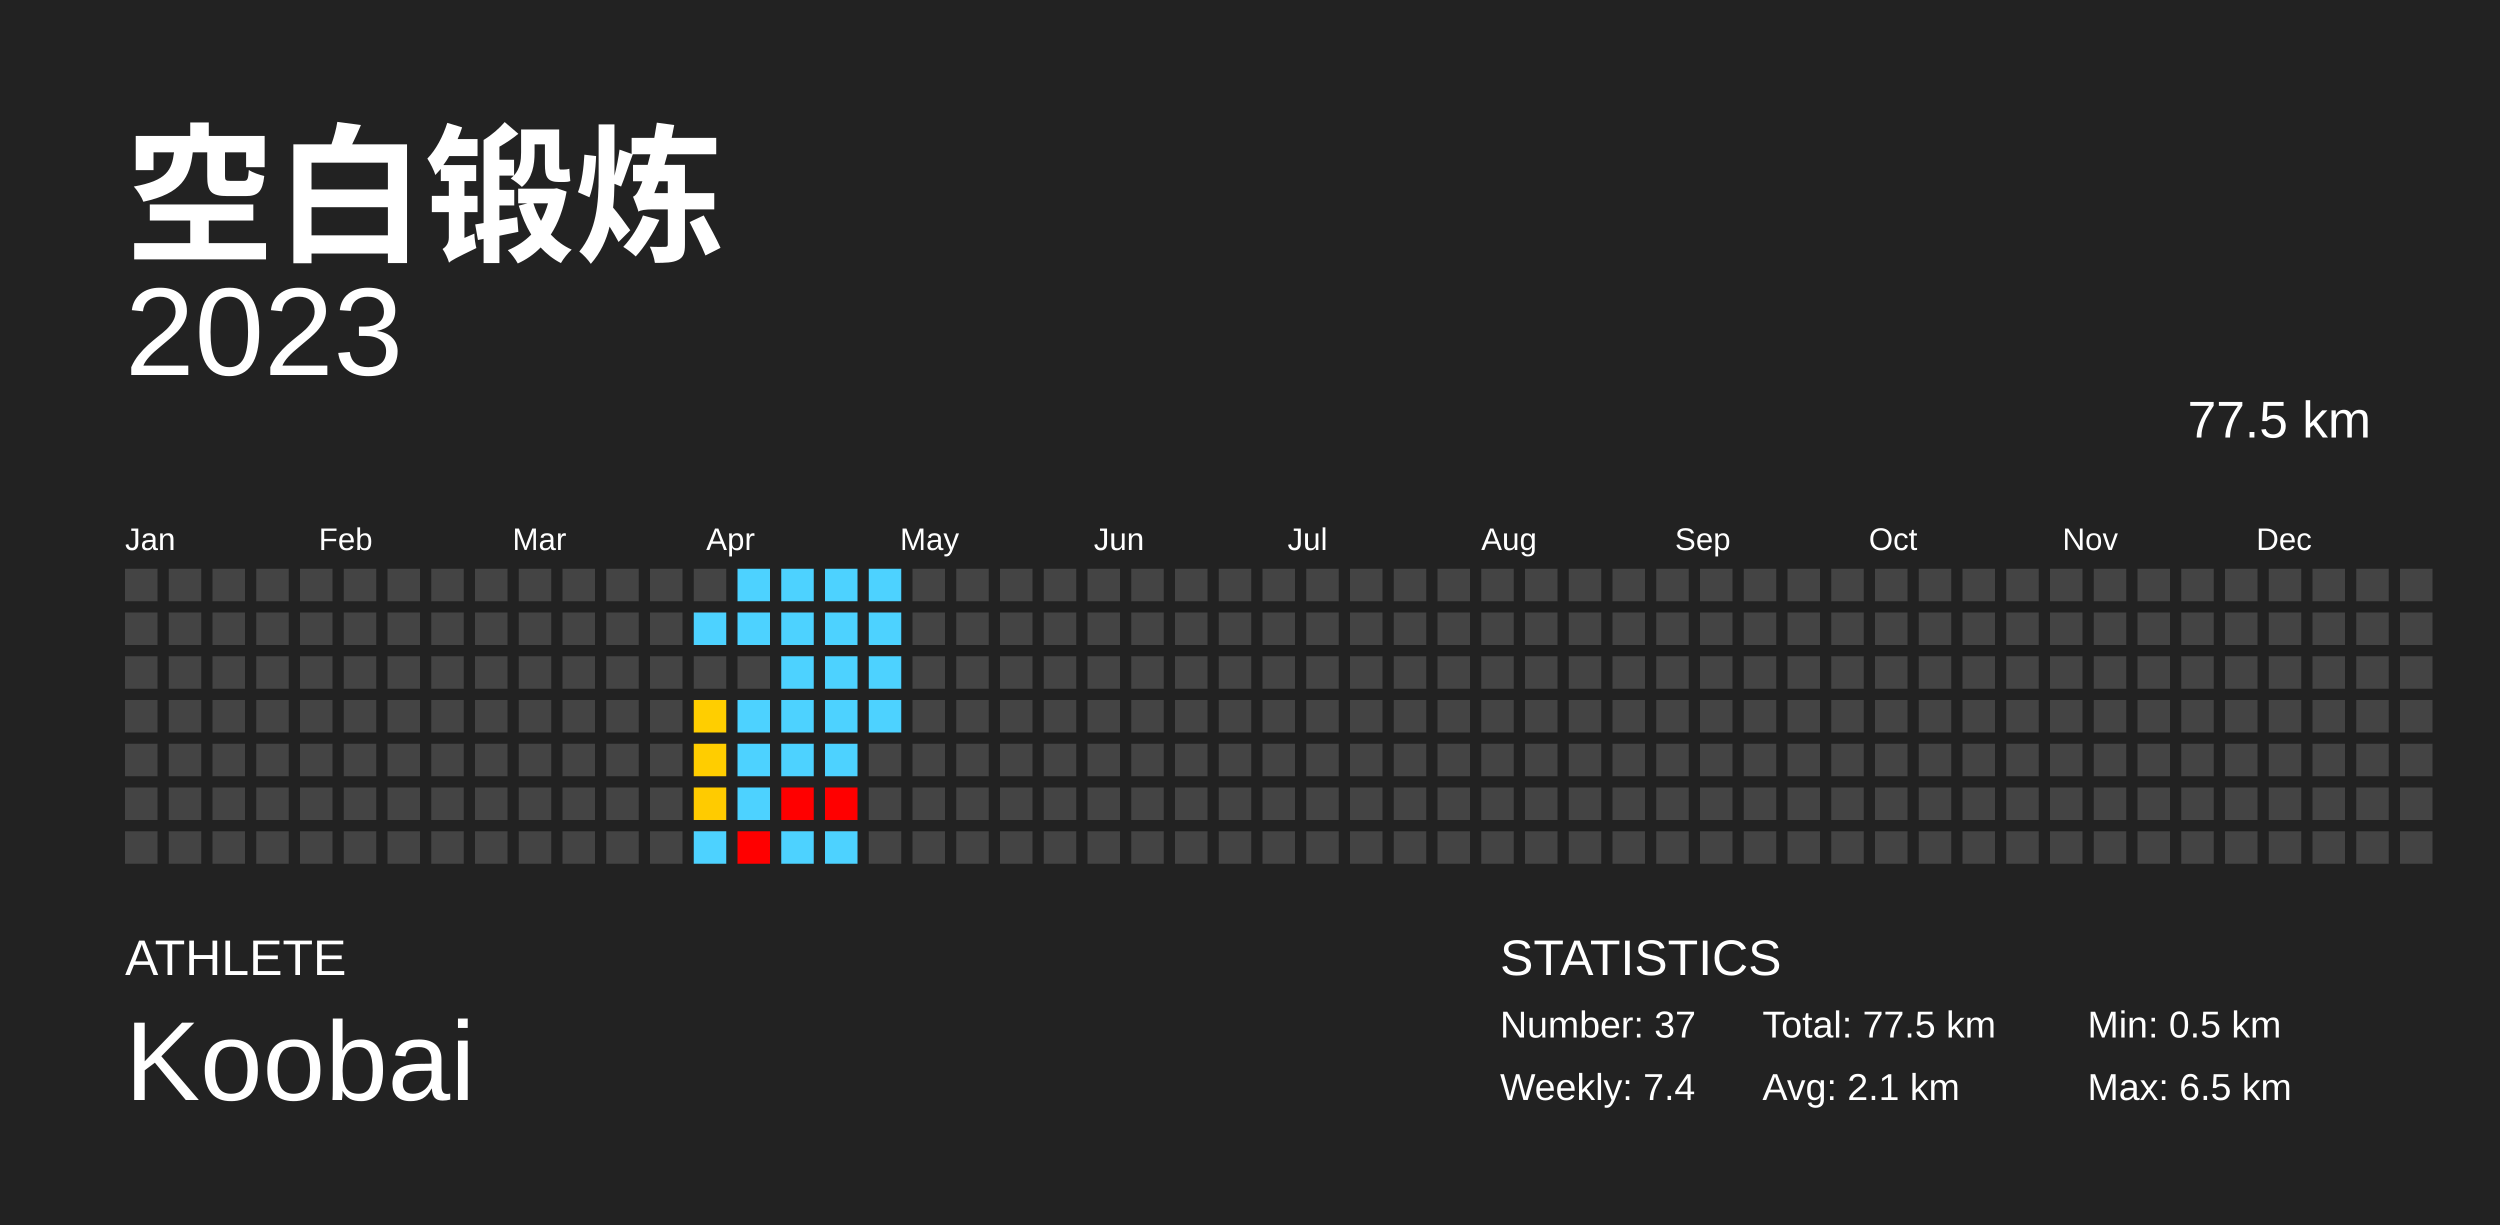
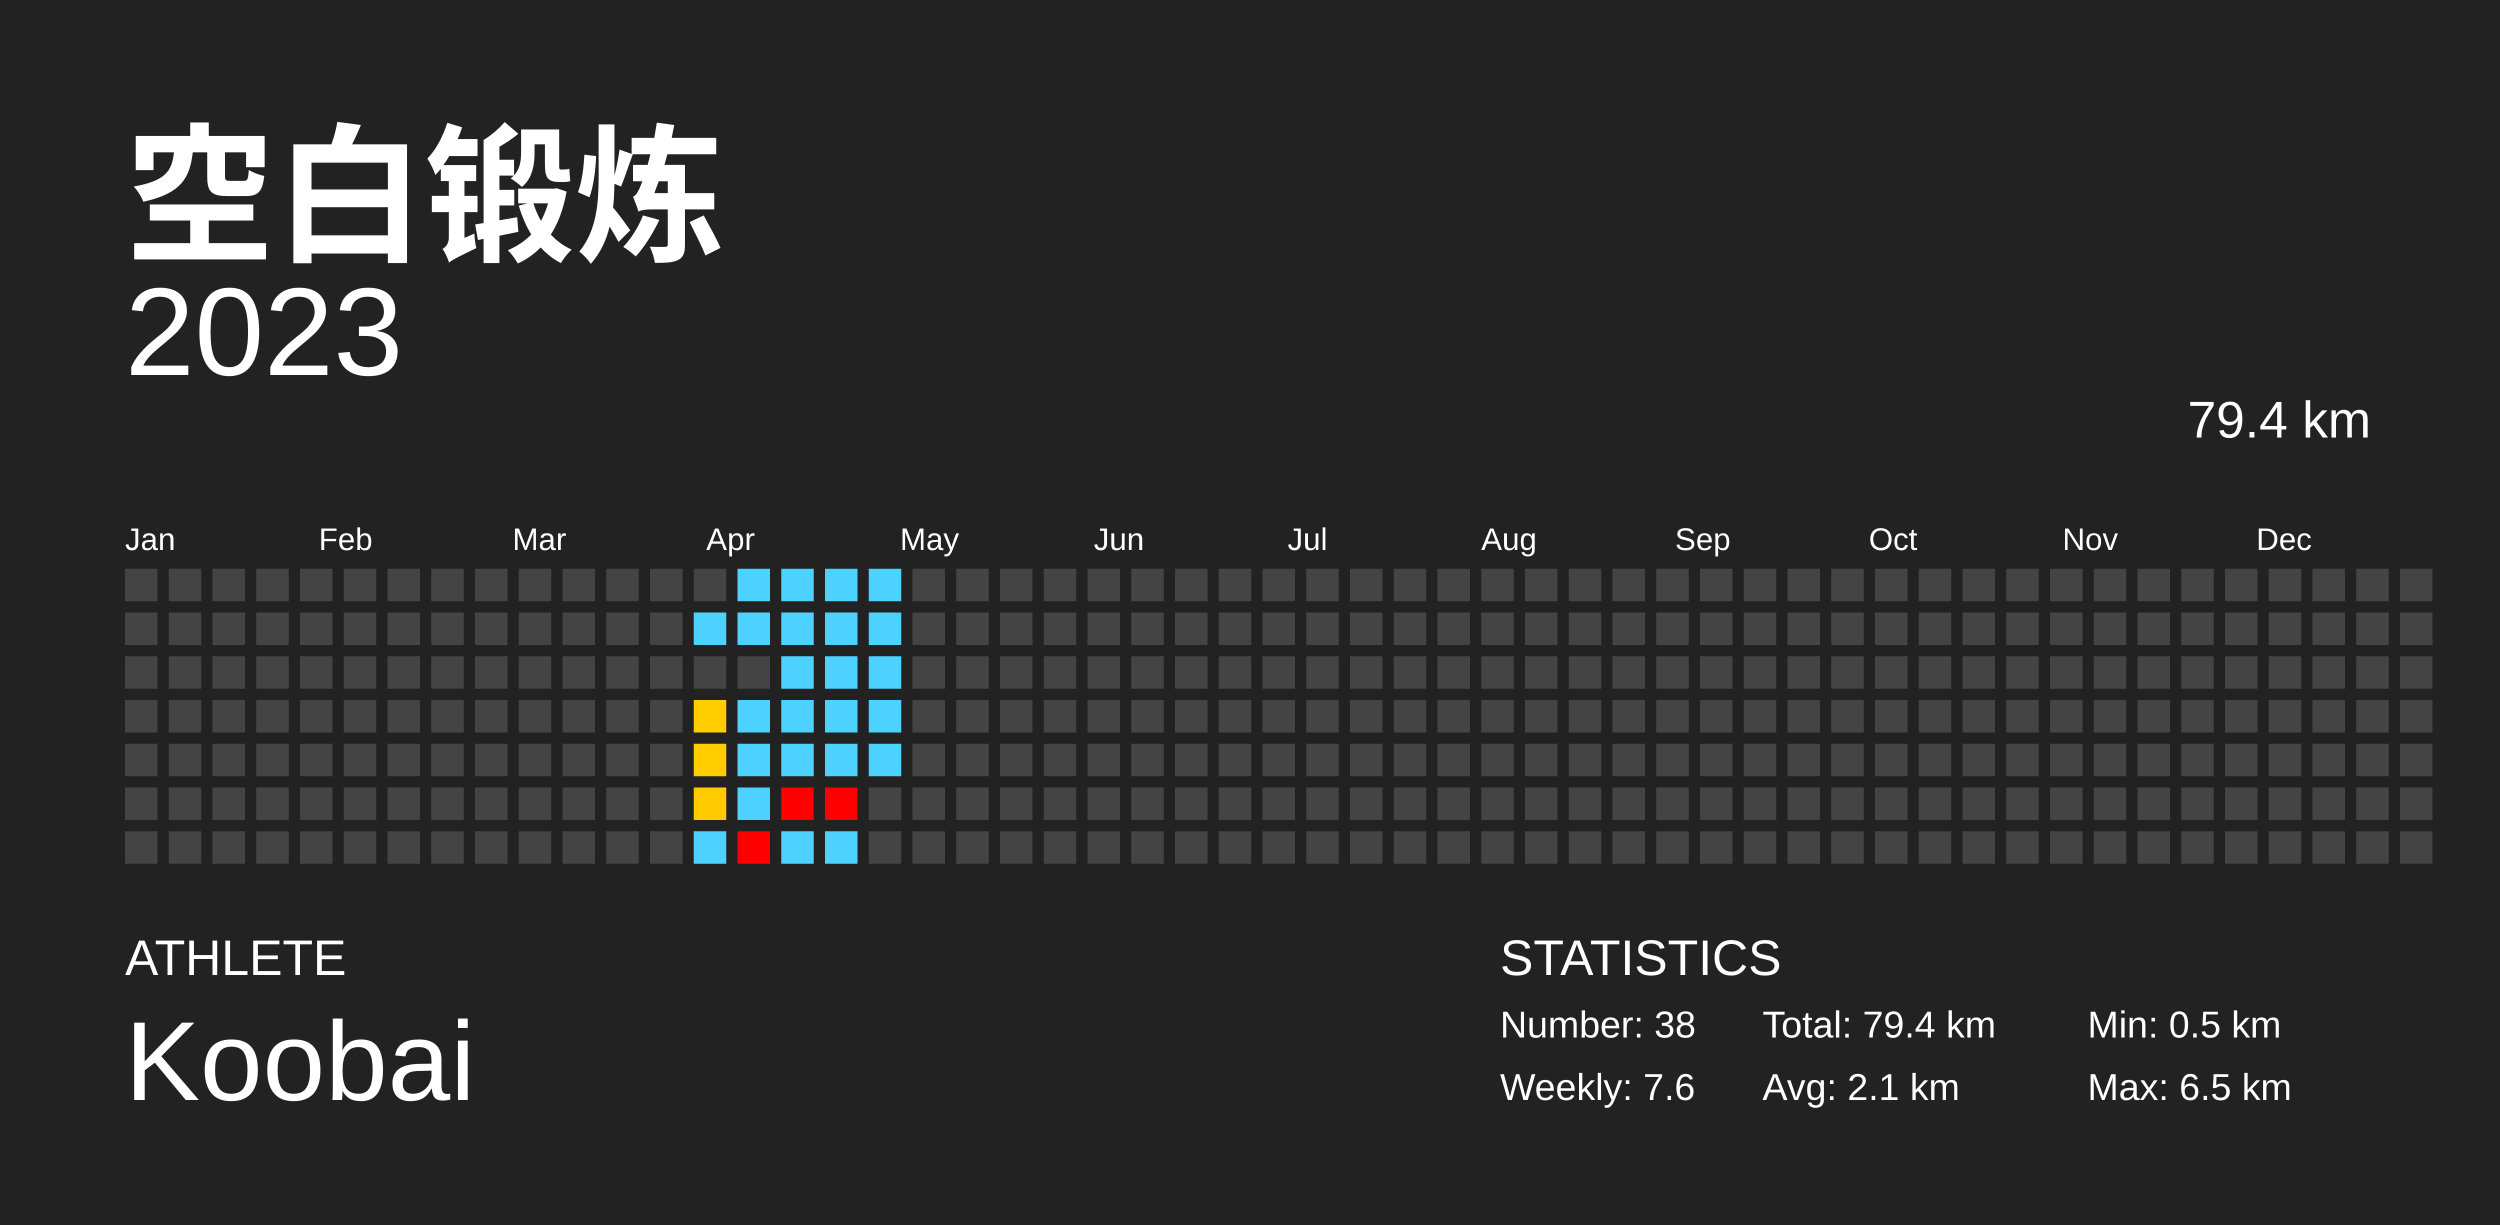
<svg xmlns="http://www.w3.org/2000/svg" baseProfile="full" height="98mm" version="1.1" viewBox="0,0,200,98" width="200mm">
  <defs />
  <rect fill="#222222" height="98" width="200" x="0" y="0" />
  <text fill="#FFFFFF" style="font-size:12px; font-family:Arial; font-weight:bold;" x="10" y="20">空白锻炼</text>
  <text fill="#FFFFFF" style="font-size:4px; font-family:Arial" x="10" y="78">ATHLETE</text>
  <text fill="#FFFFFF" style="font-size:9px; font-family:Arial" x="10" y="88">Koobai</text>
  <text fill="#FFFFFF" style="font-size:4px; font-family:Arial" x="120" y="78">STATISTICS</text>
-   <text fill="#FFFFFF" style="font-size:3px; font-family:Arial" x="120" y="83">Number: 37</text>
-   <text fill="#FFFFFF" style="font-size:3px; font-family:Arial" x="120" y="88">Weekly: 7.4</text>
-   <text fill="#FFFFFF" style="font-size:3px; font-family:Arial" x="141" y="83">Total: 77.5 km</text>
+   <text fill="#FFFFFF" style="font-size:3px; font-family:Arial" x="120" y="83">Number: 38</text>
+   <text fill="#FFFFFF" style="font-size:3px; font-family:Arial" x="120" y="88">Weekly: 7.6</text>
+   <text fill="#FFFFFF" style="font-size:3px; font-family:Arial" x="141" y="83">Total: 79.4 km</text>
  <text fill="#FFFFFF" style="font-size:3px; font-family:Arial" x="141" y="88">Avg: 2.1 km</text>
  <text fill="#FFFFFF" style="font-size:3px; font-family:Arial" x="167" y="83">Min: 0.5 km</text>
  <text fill="#FFFFFF" style="font-size:3px; font-family:Arial" x="167" y="88">Max: 6.5 km</text>
  <text alignment-baseline="hanging" fill="#FFFFFF" style="font-size:10.0px; font-family:Arial;" x="10" y="30">2023</text>
-   <text alignment-baseline="hanging" fill="#FFFFFF" style="font-size:4.125px; font-family:Arial;" x="175" y="35">77.5 km</text>
+   <text alignment-baseline="hanging" fill="#FFFFFF" style="font-size:4.125px; font-family:Arial;" x="175" y="35">79.4 km</text>
  <text fill="#FFFFFF" style="font-size:2.5px; font-family:Arial" x="10.0" y="44">Jan</text>
  <text fill="#FFFFFF" style="font-size:2.5px; font-family:Arial" x="25.5" y="44">Feb</text>
  <text fill="#FFFFFF" style="font-size:2.5px; font-family:Arial" x="41.0" y="44">Mar</text>
  <text fill="#FFFFFF" style="font-size:2.5px; font-family:Arial" x="56.5" y="44">Apr</text>
  <text fill="#FFFFFF" style="font-size:2.5px; font-family:Arial" x="72.0" y="44">May</text>
  <text fill="#FFFFFF" style="font-size:2.5px; font-family:Arial" x="87.5" y="44">Jun</text>
  <text fill="#FFFFFF" style="font-size:2.5px; font-family:Arial" x="103.0" y="44">Jul</text>
  <text fill="#FFFFFF" style="font-size:2.5px; font-family:Arial" x="118.5" y="44">Aug</text>
  <text fill="#FFFFFF" style="font-size:2.5px; font-family:Arial" x="134.0" y="44">Sep</text>
  <text fill="#FFFFFF" style="font-size:2.5px; font-family:Arial" x="149.5" y="44">Oct</text>
  <text fill="#FFFFFF" style="font-size:2.5px; font-family:Arial" x="165.0" y="44">Nov</text>
  <text fill="#FFFFFF" style="font-size:2.5px; font-family:Arial" x="180.5" y="44">Dec</text>
  <rect fill="#444444" height="2.6" width="2.6" x="10.0" y="45.5" />
  <rect fill="#444444" height="2.6" width="2.6" x="10.0" y="49.0" />
  <rect fill="#444444" height="2.6" width="2.6" x="10.0" y="52.5" />
  <rect fill="#444444" height="2.6" width="2.6" x="10.0" y="56.0" />
  <rect fill="#444444" height="2.6" width="2.6" x="10.0" y="59.5" />
  <rect fill="#444444" height="2.6" width="2.6" x="10.0" y="63.0" />
  <rect fill="#444444" height="2.6" width="2.6" x="10.0" y="66.5" />
  <rect fill="#444444" height="2.6" width="2.6" x="13.5" y="45.5" />
  <rect fill="#444444" height="2.6" width="2.6" x="13.5" y="49.0" />
  <rect fill="#444444" height="2.6" width="2.6" x="13.5" y="52.5" />
  <rect fill="#444444" height="2.6" width="2.6" x="13.5" y="56.0" />
  <rect fill="#444444" height="2.6" width="2.6" x="13.5" y="59.5" />
  <rect fill="#444444" height="2.6" width="2.6" x="13.5" y="63.0" />
  <rect fill="#444444" height="2.6" width="2.6" x="13.5" y="66.5" />
  <rect fill="#444444" height="2.6" width="2.6" x="17.0" y="45.5" />
  <rect fill="#444444" height="2.6" width="2.6" x="17.0" y="49.0" />
  <rect fill="#444444" height="2.6" width="2.6" x="17.0" y="52.5" />
  <rect fill="#444444" height="2.6" width="2.6" x="17.0" y="56.0" />
  <rect fill="#444444" height="2.6" width="2.6" x="17.0" y="59.5" />
  <rect fill="#444444" height="2.6" width="2.6" x="17.0" y="63.0" />
  <rect fill="#444444" height="2.6" width="2.6" x="17.0" y="66.5" />
  <rect fill="#444444" height="2.6" width="2.6" x="20.5" y="45.5" />
  <rect fill="#444444" height="2.6" width="2.6" x="20.5" y="49.0" />
  <rect fill="#444444" height="2.6" width="2.6" x="20.5" y="52.5" />
  <rect fill="#444444" height="2.6" width="2.6" x="20.5" y="56.0" />
  <rect fill="#444444" height="2.6" width="2.6" x="20.5" y="59.5" />
  <rect fill="#444444" height="2.6" width="2.6" x="20.5" y="63.0" />
  <rect fill="#444444" height="2.6" width="2.6" x="20.5" y="66.5" />
  <rect fill="#444444" height="2.6" width="2.6" x="24.0" y="45.5" />
  <rect fill="#444444" height="2.6" width="2.6" x="24.0" y="49.0" />
  <rect fill="#444444" height="2.6" width="2.6" x="24.0" y="52.5" />
  <rect fill="#444444" height="2.6" width="2.6" x="24.0" y="56.0" />
  <rect fill="#444444" height="2.6" width="2.6" x="24.0" y="59.5" />
  <rect fill="#444444" height="2.6" width="2.6" x="24.0" y="63.0" />
  <rect fill="#444444" height="2.6" width="2.6" x="24.0" y="66.5" />
  <rect fill="#444444" height="2.6" width="2.6" x="27.5" y="45.5" />
  <rect fill="#444444" height="2.6" width="2.6" x="27.5" y="49.0" />
  <rect fill="#444444" height="2.6" width="2.6" x="27.5" y="52.5" />
  <rect fill="#444444" height="2.6" width="2.6" x="27.5" y="56.0" />
  <rect fill="#444444" height="2.6" width="2.6" x="27.5" y="59.5" />
  <rect fill="#444444" height="2.6" width="2.6" x="27.5" y="63.0" />
  <rect fill="#444444" height="2.6" width="2.6" x="27.5" y="66.5" />
  <rect fill="#444444" height="2.6" width="2.6" x="31.0" y="45.5" />
  <rect fill="#444444" height="2.6" width="2.6" x="31.0" y="49.0" />
  <rect fill="#444444" height="2.6" width="2.6" x="31.0" y="52.5" />
  <rect fill="#444444" height="2.6" width="2.6" x="31.0" y="56.0" />
  <rect fill="#444444" height="2.6" width="2.6" x="31.0" y="59.5" />
  <rect fill="#444444" height="2.6" width="2.6" x="31.0" y="63.0" />
  <rect fill="#444444" height="2.6" width="2.6" x="31.0" y="66.5" />
  <rect fill="#444444" height="2.6" width="2.6" x="34.5" y="45.5" />
  <rect fill="#444444" height="2.6" width="2.6" x="34.5" y="49.0" />
  <rect fill="#444444" height="2.6" width="2.6" x="34.5" y="52.5" />
  <rect fill="#444444" height="2.6" width="2.6" x="34.5" y="56.0" />
  <rect fill="#444444" height="2.6" width="2.6" x="34.5" y="59.5" />
  <rect fill="#444444" height="2.6" width="2.6" x="34.5" y="63.0" />
  <rect fill="#444444" height="2.6" width="2.6" x="34.5" y="66.5" />
  <rect fill="#444444" height="2.6" width="2.6" x="38.0" y="45.5" />
  <rect fill="#444444" height="2.6" width="2.6" x="38.0" y="49.0" />
  <rect fill="#444444" height="2.6" width="2.6" x="38.0" y="52.5" />
  <rect fill="#444444" height="2.6" width="2.6" x="38.0" y="56.0" />
  <rect fill="#444444" height="2.6" width="2.6" x="38.0" y="59.5" />
  <rect fill="#444444" height="2.6" width="2.6" x="38.0" y="63.0" />
  <rect fill="#444444" height="2.6" width="2.6" x="38.0" y="66.5" />
  <rect fill="#444444" height="2.6" width="2.6" x="41.5" y="45.5" />
  <rect fill="#444444" height="2.6" width="2.6" x="41.5" y="49.0" />
  <rect fill="#444444" height="2.6" width="2.6" x="41.5" y="52.5" />
  <rect fill="#444444" height="2.6" width="2.6" x="41.5" y="56.0" />
  <rect fill="#444444" height="2.6" width="2.6" x="41.5" y="59.5" />
  <rect fill="#444444" height="2.6" width="2.6" x="41.5" y="63.0" />
  <rect fill="#444444" height="2.6" width="2.6" x="41.5" y="66.5" />
  <rect fill="#444444" height="2.6" width="2.6" x="45.0" y="45.5" />
  <rect fill="#444444" height="2.6" width="2.6" x="45.0" y="49.0" />
  <rect fill="#444444" height="2.6" width="2.6" x="45.0" y="52.5" />
  <rect fill="#444444" height="2.6" width="2.6" x="45.0" y="56.0" />
  <rect fill="#444444" height="2.6" width="2.6" x="45.0" y="59.5" />
  <rect fill="#444444" height="2.6" width="2.6" x="45.0" y="63.0" />
  <rect fill="#444444" height="2.6" width="2.6" x="45.0" y="66.5" />
  <rect fill="#444444" height="2.6" width="2.6" x="48.5" y="45.5" />
  <rect fill="#444444" height="2.6" width="2.6" x="48.5" y="49.0" />
  <rect fill="#444444" height="2.6" width="2.6" x="48.5" y="52.5" />
  <rect fill="#444444" height="2.6" width="2.6" x="48.5" y="56.0" />
  <rect fill="#444444" height="2.6" width="2.6" x="48.5" y="59.5" />
  <rect fill="#444444" height="2.6" width="2.6" x="48.5" y="63.0" />
  <rect fill="#444444" height="2.6" width="2.6" x="48.5" y="66.5" />
  <rect fill="#444444" height="2.6" width="2.6" x="52.0" y="45.5" />
  <rect fill="#444444" height="2.6" width="2.6" x="52.0" y="49.0" />
  <rect fill="#444444" height="2.6" width="2.6" x="52.0" y="52.5" />
  <rect fill="#444444" height="2.6" width="2.6" x="52.0" y="56.0" />
  <rect fill="#444444" height="2.6" width="2.6" x="52.0" y="59.5" />
  <rect fill="#444444" height="2.6" width="2.6" x="52.0" y="63.0" />
  <rect fill="#444444" height="2.6" width="2.6" x="52.0" y="66.5" />
  <rect fill="#444444" height="2.6" width="2.6" x="55.5" y="45.5" />
  <rect fill="#4dd2ff" height="2.6" width="2.6" x="55.5" y="49.0" />
  <rect fill="#444444" height="2.6" width="2.6" x="55.5" y="52.5" />
  <rect fill="#ffce00" height="2.6" width="2.6" x="55.5" y="56.0" />
  <rect fill="#ffcd00" height="2.6" width="2.6" x="55.5" y="59.5" />
  <rect fill="#ffcb00" height="2.6" width="2.6" x="55.5" y="63.0" />
  <rect fill="#4dd2ff" height="2.6" width="2.6" x="55.5" y="66.5" />
  <rect fill="#4dd2ff" height="2.6" width="2.6" x="59.0" y="45.5" />
  <rect fill="#4dd2ff" height="2.6" width="2.6" x="59.0" y="49.0" />
  <rect fill="#444444" height="2.6" width="2.6" x="59.0" y="52.5" />
  <rect fill="#4dd2ff" height="2.6" width="2.6" x="59.0" y="56.0" />
  <rect fill="#4dd2ff" height="2.6" width="2.6" x="59.0" y="59.5" />
  <rect fill="#4dd2ff" height="2.6" width="2.6" x="59.0" y="63.0" />
  <rect fill="red" height="2.6" width="2.6" x="59.0" y="66.5" />
  <rect fill="#4dd2ff" height="2.6" width="2.6" x="62.5" y="45.5" />
  <rect fill="#4dd2ff" height="2.6" width="2.6" x="62.5" y="49.0" />
  <rect fill="#4dd2ff" height="2.6" width="2.6" x="62.5" y="52.5" />
  <rect fill="#4dd2ff" height="2.6" width="2.6" x="62.5" y="56.0" />
  <rect fill="#4dd2ff" height="2.6" width="2.6" x="62.5" y="59.5" />
  <rect fill="red" height="2.6" width="2.6" x="62.5" y="63.0" />
  <rect fill="#4dd2ff" height="2.6" width="2.6" x="62.5" y="66.5" />
  <rect fill="#4dd2ff" height="2.6" width="2.6" x="66.0" y="45.5" />
  <rect fill="#4dd2ff" height="2.6" width="2.6" x="66.0" y="49.0" />
  <rect fill="#4dd2ff" height="2.6" width="2.6" x="66.0" y="52.5" />
  <rect fill="#4dd2ff" height="2.6" width="2.6" x="66.0" y="56.0" />
  <rect fill="#4dd2ff" height="2.6" width="2.6" x="66.0" y="59.5" />
  <rect fill="red" height="2.6" width="2.6" x="66.0" y="63.0" />
  <rect fill="#4dd2ff" height="2.6" width="2.6" x="66.0" y="66.5" />
  <rect fill="#4dd2ff" height="2.6" width="2.6" x="69.5" y="45.5" />
  <rect fill="#4dd2ff" height="2.6" width="2.6" x="69.5" y="49.0" />
  <rect fill="#4dd2ff" height="2.6" width="2.6" x="69.5" y="52.5" />
  <rect fill="#4dd2ff" height="2.6" width="2.6" x="69.5" y="56.0" />
-   <rect fill="#444444" height="2.6" width="2.6" x="69.5" y="59.5" />
+   <rect fill="#4dd2ff" height="2.6" width="2.6" x="69.5" y="59.5" />
  <rect fill="#444444" height="2.6" width="2.6" x="69.5" y="63.0" />
  <rect fill="#444444" height="2.6" width="2.6" x="69.5" y="66.5" />
  <rect fill="#444444" height="2.6" width="2.6" x="73.0" y="45.5" />
  <rect fill="#444444" height="2.6" width="2.6" x="73.0" y="49.0" />
  <rect fill="#444444" height="2.6" width="2.6" x="73.0" y="52.5" />
  <rect fill="#444444" height="2.6" width="2.6" x="73.0" y="56.0" />
  <rect fill="#444444" height="2.6" width="2.6" x="73.0" y="59.5" />
  <rect fill="#444444" height="2.6" width="2.6" x="73.0" y="63.0" />
  <rect fill="#444444" height="2.6" width="2.6" x="73.0" y="66.5" />
  <rect fill="#444444" height="2.6" width="2.6" x="76.5" y="45.5" />
  <rect fill="#444444" height="2.6" width="2.6" x="76.5" y="49.0" />
  <rect fill="#444444" height="2.6" width="2.6" x="76.5" y="52.5" />
  <rect fill="#444444" height="2.6" width="2.6" x="76.5" y="56.0" />
  <rect fill="#444444" height="2.6" width="2.6" x="76.5" y="59.5" />
  <rect fill="#444444" height="2.6" width="2.6" x="76.5" y="63.0" />
  <rect fill="#444444" height="2.6" width="2.6" x="76.5" y="66.5" />
  <rect fill="#444444" height="2.6" width="2.6" x="80.0" y="45.5" />
  <rect fill="#444444" height="2.6" width="2.6" x="80.0" y="49.0" />
  <rect fill="#444444" height="2.6" width="2.6" x="80.0" y="52.5" />
  <rect fill="#444444" height="2.6" width="2.6" x="80.0" y="56.0" />
  <rect fill="#444444" height="2.6" width="2.6" x="80.0" y="59.5" />
  <rect fill="#444444" height="2.6" width="2.6" x="80.0" y="63.0" />
  <rect fill="#444444" height="2.6" width="2.6" x="80.0" y="66.5" />
  <rect fill="#444444" height="2.6" width="2.6" x="83.5" y="45.5" />
  <rect fill="#444444" height="2.6" width="2.6" x="83.5" y="49.0" />
  <rect fill="#444444" height="2.6" width="2.6" x="83.5" y="52.5" />
  <rect fill="#444444" height="2.6" width="2.6" x="83.5" y="56.0" />
  <rect fill="#444444" height="2.6" width="2.6" x="83.5" y="59.5" />
  <rect fill="#444444" height="2.6" width="2.6" x="83.5" y="63.0" />
  <rect fill="#444444" height="2.6" width="2.6" x="83.5" y="66.5" />
  <rect fill="#444444" height="2.6" width="2.6" x="87.0" y="45.5" />
  <rect fill="#444444" height="2.6" width="2.6" x="87.0" y="49.0" />
  <rect fill="#444444" height="2.6" width="2.6" x="87.0" y="52.5" />
  <rect fill="#444444" height="2.6" width="2.6" x="87.0" y="56.0" />
  <rect fill="#444444" height="2.6" width="2.6" x="87.0" y="59.5" />
  <rect fill="#444444" height="2.6" width="2.6" x="87.0" y="63.0" />
  <rect fill="#444444" height="2.6" width="2.6" x="87.0" y="66.5" />
  <rect fill="#444444" height="2.6" width="2.6" x="90.5" y="45.5" />
  <rect fill="#444444" height="2.6" width="2.6" x="90.5" y="49.0" />
  <rect fill="#444444" height="2.6" width="2.6" x="90.5" y="52.5" />
  <rect fill="#444444" height="2.6" width="2.6" x="90.5" y="56.0" />
  <rect fill="#444444" height="2.6" width="2.6" x="90.5" y="59.5" />
  <rect fill="#444444" height="2.6" width="2.6" x="90.5" y="63.0" />
  <rect fill="#444444" height="2.6" width="2.6" x="90.5" y="66.5" />
  <rect fill="#444444" height="2.6" width="2.6" x="94.0" y="45.5" />
  <rect fill="#444444" height="2.6" width="2.6" x="94.0" y="49.0" />
  <rect fill="#444444" height="2.6" width="2.6" x="94.0" y="52.5" />
  <rect fill="#444444" height="2.6" width="2.6" x="94.0" y="56.0" />
  <rect fill="#444444" height="2.6" width="2.6" x="94.0" y="59.5" />
  <rect fill="#444444" height="2.6" width="2.6" x="94.0" y="63.0" />
  <rect fill="#444444" height="2.6" width="2.6" x="94.0" y="66.5" />
  <rect fill="#444444" height="2.6" width="2.6" x="97.5" y="45.5" />
  <rect fill="#444444" height="2.6" width="2.6" x="97.5" y="49.0" />
  <rect fill="#444444" height="2.6" width="2.6" x="97.5" y="52.5" />
  <rect fill="#444444" height="2.6" width="2.6" x="97.5" y="56.0" />
  <rect fill="#444444" height="2.6" width="2.6" x="97.5" y="59.5" />
  <rect fill="#444444" height="2.6" width="2.6" x="97.5" y="63.0" />
  <rect fill="#444444" height="2.6" width="2.6" x="97.5" y="66.5" />
  <rect fill="#444444" height="2.6" width="2.6" x="101.0" y="45.5" />
  <rect fill="#444444" height="2.6" width="2.6" x="101.0" y="49.0" />
  <rect fill="#444444" height="2.6" width="2.6" x="101.0" y="52.5" />
  <rect fill="#444444" height="2.6" width="2.6" x="101.0" y="56.0" />
  <rect fill="#444444" height="2.6" width="2.6" x="101.0" y="59.5" />
  <rect fill="#444444" height="2.6" width="2.6" x="101.0" y="63.0" />
  <rect fill="#444444" height="2.6" width="2.6" x="101.0" y="66.5" />
  <rect fill="#444444" height="2.6" width="2.6" x="104.5" y="45.5" />
  <rect fill="#444444" height="2.6" width="2.6" x="104.5" y="49.0" />
  <rect fill="#444444" height="2.6" width="2.6" x="104.5" y="52.5" />
  <rect fill="#444444" height="2.6" width="2.6" x="104.5" y="56.0" />
  <rect fill="#444444" height="2.6" width="2.6" x="104.5" y="59.5" />
  <rect fill="#444444" height="2.6" width="2.6" x="104.5" y="63.0" />
  <rect fill="#444444" height="2.6" width="2.6" x="104.5" y="66.5" />
  <rect fill="#444444" height="2.6" width="2.6" x="108.0" y="45.5" />
  <rect fill="#444444" height="2.6" width="2.6" x="108.0" y="49.0" />
  <rect fill="#444444" height="2.6" width="2.6" x="108.0" y="52.5" />
  <rect fill="#444444" height="2.6" width="2.6" x="108.0" y="56.0" />
  <rect fill="#444444" height="2.6" width="2.6" x="108.0" y="59.5" />
  <rect fill="#444444" height="2.6" width="2.6" x="108.0" y="63.0" />
  <rect fill="#444444" height="2.6" width="2.6" x="108.0" y="66.5" />
  <rect fill="#444444" height="2.6" width="2.6" x="111.5" y="45.5" />
  <rect fill="#444444" height="2.6" width="2.6" x="111.5" y="49.0" />
  <rect fill="#444444" height="2.6" width="2.6" x="111.5" y="52.5" />
  <rect fill="#444444" height="2.6" width="2.6" x="111.5" y="56.0" />
  <rect fill="#444444" height="2.6" width="2.6" x="111.5" y="59.5" />
  <rect fill="#444444" height="2.6" width="2.6" x="111.5" y="63.0" />
  <rect fill="#444444" height="2.6" width="2.6" x="111.5" y="66.5" />
  <rect fill="#444444" height="2.6" width="2.6" x="115.0" y="45.5" />
  <rect fill="#444444" height="2.6" width="2.6" x="115.0" y="49.0" />
  <rect fill="#444444" height="2.6" width="2.6" x="115.0" y="52.5" />
  <rect fill="#444444" height="2.6" width="2.6" x="115.0" y="56.0" />
  <rect fill="#444444" height="2.6" width="2.6" x="115.0" y="59.5" />
  <rect fill="#444444" height="2.6" width="2.6" x="115.0" y="63.0" />
  <rect fill="#444444" height="2.6" width="2.6" x="115.0" y="66.5" />
  <rect fill="#444444" height="2.6" width="2.6" x="118.5" y="45.5" />
  <rect fill="#444444" height="2.6" width="2.6" x="118.5" y="49.0" />
  <rect fill="#444444" height="2.6" width="2.6" x="118.5" y="52.5" />
  <rect fill="#444444" height="2.6" width="2.6" x="118.5" y="56.0" />
  <rect fill="#444444" height="2.6" width="2.6" x="118.5" y="59.5" />
  <rect fill="#444444" height="2.6" width="2.6" x="118.5" y="63.0" />
  <rect fill="#444444" height="2.6" width="2.6" x="118.5" y="66.5" />
  <rect fill="#444444" height="2.6" width="2.6" x="122.0" y="45.5" />
  <rect fill="#444444" height="2.6" width="2.6" x="122.0" y="49.0" />
  <rect fill="#444444" height="2.6" width="2.6" x="122.0" y="52.5" />
  <rect fill="#444444" height="2.6" width="2.6" x="122.0" y="56.0" />
  <rect fill="#444444" height="2.6" width="2.6" x="122.0" y="59.5" />
  <rect fill="#444444" height="2.6" width="2.6" x="122.0" y="63.0" />
  <rect fill="#444444" height="2.6" width="2.6" x="122.0" y="66.5" />
  <rect fill="#444444" height="2.6" width="2.6" x="125.5" y="45.5" />
  <rect fill="#444444" height="2.6" width="2.6" x="125.5" y="49.0" />
  <rect fill="#444444" height="2.6" width="2.6" x="125.5" y="52.5" />
  <rect fill="#444444" height="2.6" width="2.6" x="125.5" y="56.0" />
  <rect fill="#444444" height="2.6" width="2.6" x="125.5" y="59.5" />
  <rect fill="#444444" height="2.6" width="2.6" x="125.5" y="63.0" />
  <rect fill="#444444" height="2.6" width="2.6" x="125.5" y="66.5" />
  <rect fill="#444444" height="2.6" width="2.6" x="129.0" y="45.5" />
  <rect fill="#444444" height="2.6" width="2.6" x="129.0" y="49.0" />
  <rect fill="#444444" height="2.6" width="2.6" x="129.0" y="52.5" />
  <rect fill="#444444" height="2.6" width="2.6" x="129.0" y="56.0" />
  <rect fill="#444444" height="2.6" width="2.6" x="129.0" y="59.5" />
  <rect fill="#444444" height="2.6" width="2.6" x="129.0" y="63.0" />
  <rect fill="#444444" height="2.6" width="2.6" x="129.0" y="66.5" />
  <rect fill="#444444" height="2.6" width="2.6" x="132.5" y="45.5" />
  <rect fill="#444444" height="2.6" width="2.6" x="132.5" y="49.0" />
  <rect fill="#444444" height="2.6" width="2.6" x="132.5" y="52.5" />
  <rect fill="#444444" height="2.6" width="2.6" x="132.5" y="56.0" />
  <rect fill="#444444" height="2.6" width="2.6" x="132.5" y="59.5" />
  <rect fill="#444444" height="2.6" width="2.6" x="132.5" y="63.0" />
  <rect fill="#444444" height="2.6" width="2.6" x="132.5" y="66.5" />
  <rect fill="#444444" height="2.6" width="2.6" x="136.0" y="45.5" />
  <rect fill="#444444" height="2.6" width="2.6" x="136.0" y="49.0" />
  <rect fill="#444444" height="2.6" width="2.6" x="136.0" y="52.5" />
  <rect fill="#444444" height="2.6" width="2.6" x="136.0" y="56.0" />
  <rect fill="#444444" height="2.6" width="2.6" x="136.0" y="59.5" />
  <rect fill="#444444" height="2.6" width="2.6" x="136.0" y="63.0" />
  <rect fill="#444444" height="2.6" width="2.6" x="136.0" y="66.5" />
  <rect fill="#444444" height="2.6" width="2.6" x="139.5" y="45.5" />
  <rect fill="#444444" height="2.6" width="2.6" x="139.5" y="49.0" />
  <rect fill="#444444" height="2.6" width="2.6" x="139.5" y="52.5" />
  <rect fill="#444444" height="2.6" width="2.6" x="139.5" y="56.0" />
  <rect fill="#444444" height="2.6" width="2.6" x="139.5" y="59.5" />
  <rect fill="#444444" height="2.6" width="2.6" x="139.5" y="63.0" />
  <rect fill="#444444" height="2.6" width="2.6" x="139.5" y="66.5" />
  <rect fill="#444444" height="2.6" width="2.6" x="143.0" y="45.5" />
  <rect fill="#444444" height="2.6" width="2.6" x="143.0" y="49.0" />
  <rect fill="#444444" height="2.6" width="2.6" x="143.0" y="52.5" />
  <rect fill="#444444" height="2.6" width="2.6" x="143.0" y="56.0" />
  <rect fill="#444444" height="2.6" width="2.6" x="143.0" y="59.5" />
  <rect fill="#444444" height="2.6" width="2.6" x="143.0" y="63.0" />
  <rect fill="#444444" height="2.6" width="2.6" x="143.0" y="66.5" />
  <rect fill="#444444" height="2.6" width="2.6" x="146.5" y="45.5" />
  <rect fill="#444444" height="2.6" width="2.6" x="146.5" y="49.0" />
  <rect fill="#444444" height="2.6" width="2.6" x="146.5" y="52.5" />
  <rect fill="#444444" height="2.6" width="2.6" x="146.5" y="56.0" />
  <rect fill="#444444" height="2.6" width="2.6" x="146.5" y="59.5" />
  <rect fill="#444444" height="2.6" width="2.6" x="146.5" y="63.0" />
  <rect fill="#444444" height="2.6" width="2.6" x="146.5" y="66.5" />
  <rect fill="#444444" height="2.6" width="2.6" x="150.0" y="45.5" />
  <rect fill="#444444" height="2.6" width="2.6" x="150.0" y="49.0" />
  <rect fill="#444444" height="2.6" width="2.6" x="150.0" y="52.5" />
  <rect fill="#444444" height="2.6" width="2.6" x="150.0" y="56.0" />
  <rect fill="#444444" height="2.6" width="2.6" x="150.0" y="59.5" />
  <rect fill="#444444" height="2.6" width="2.6" x="150.0" y="63.0" />
  <rect fill="#444444" height="2.6" width="2.6" x="150.0" y="66.5" />
  <rect fill="#444444" height="2.6" width="2.6" x="153.5" y="45.5" />
  <rect fill="#444444" height="2.6" width="2.6" x="153.5" y="49.0" />
  <rect fill="#444444" height="2.6" width="2.6" x="153.5" y="52.5" />
  <rect fill="#444444" height="2.6" width="2.6" x="153.5" y="56.0" />
  <rect fill="#444444" height="2.6" width="2.6" x="153.5" y="59.5" />
  <rect fill="#444444" height="2.6" width="2.6" x="153.5" y="63.0" />
  <rect fill="#444444" height="2.6" width="2.6" x="153.5" y="66.5" />
  <rect fill="#444444" height="2.6" width="2.6" x="157.0" y="45.5" />
  <rect fill="#444444" height="2.6" width="2.6" x="157.0" y="49.0" />
  <rect fill="#444444" height="2.6" width="2.6" x="157.0" y="52.5" />
  <rect fill="#444444" height="2.6" width="2.6" x="157.0" y="56.0" />
  <rect fill="#444444" height="2.6" width="2.6" x="157.0" y="59.5" />
  <rect fill="#444444" height="2.6" width="2.6" x="157.0" y="63.0" />
  <rect fill="#444444" height="2.6" width="2.6" x="157.0" y="66.5" />
  <rect fill="#444444" height="2.6" width="2.6" x="160.5" y="45.5" />
  <rect fill="#444444" height="2.6" width="2.6" x="160.5" y="49.0" />
  <rect fill="#444444" height="2.6" width="2.6" x="160.5" y="52.5" />
  <rect fill="#444444" height="2.6" width="2.6" x="160.5" y="56.0" />
  <rect fill="#444444" height="2.6" width="2.6" x="160.5" y="59.5" />
  <rect fill="#444444" height="2.6" width="2.6" x="160.5" y="63.0" />
  <rect fill="#444444" height="2.6" width="2.6" x="160.5" y="66.5" />
  <rect fill="#444444" height="2.6" width="2.6" x="164.0" y="45.5" />
  <rect fill="#444444" height="2.6" width="2.6" x="164.0" y="49.0" />
  <rect fill="#444444" height="2.6" width="2.6" x="164.0" y="52.5" />
  <rect fill="#444444" height="2.6" width="2.6" x="164.0" y="56.0" />
  <rect fill="#444444" height="2.6" width="2.6" x="164.0" y="59.5" />
  <rect fill="#444444" height="2.6" width="2.6" x="164.0" y="63.0" />
  <rect fill="#444444" height="2.6" width="2.6" x="164.0" y="66.5" />
  <rect fill="#444444" height="2.6" width="2.6" x="167.5" y="45.5" />
  <rect fill="#444444" height="2.6" width="2.6" x="167.5" y="49.0" />
  <rect fill="#444444" height="2.6" width="2.6" x="167.5" y="52.5" />
  <rect fill="#444444" height="2.6" width="2.6" x="167.5" y="56.0" />
  <rect fill="#444444" height="2.6" width="2.6" x="167.5" y="59.5" />
  <rect fill="#444444" height="2.6" width="2.6" x="167.5" y="63.0" />
  <rect fill="#444444" height="2.6" width="2.6" x="167.5" y="66.5" />
  <rect fill="#444444" height="2.6" width="2.6" x="171.0" y="45.5" />
  <rect fill="#444444" height="2.6" width="2.6" x="171.0" y="49.0" />
  <rect fill="#444444" height="2.6" width="2.6" x="171.0" y="52.5" />
  <rect fill="#444444" height="2.6" width="2.6" x="171.0" y="56.0" />
  <rect fill="#444444" height="2.6" width="2.6" x="171.0" y="59.5" />
  <rect fill="#444444" height="2.6" width="2.6" x="171.0" y="63.0" />
  <rect fill="#444444" height="2.6" width="2.6" x="171.0" y="66.5" />
  <rect fill="#444444" height="2.6" width="2.6" x="174.5" y="45.5" />
  <rect fill="#444444" height="2.6" width="2.6" x="174.5" y="49.0" />
  <rect fill="#444444" height="2.6" width="2.6" x="174.5" y="52.5" />
  <rect fill="#444444" height="2.6" width="2.6" x="174.5" y="56.0" />
  <rect fill="#444444" height="2.6" width="2.6" x="174.5" y="59.5" />
  <rect fill="#444444" height="2.6" width="2.6" x="174.5" y="63.0" />
  <rect fill="#444444" height="2.6" width="2.6" x="174.5" y="66.5" />
  <rect fill="#444444" height="2.6" width="2.6" x="178.0" y="45.5" />
  <rect fill="#444444" height="2.6" width="2.6" x="178.0" y="49.0" />
  <rect fill="#444444" height="2.6" width="2.6" x="178.0" y="52.5" />
  <rect fill="#444444" height="2.6" width="2.6" x="178.0" y="56.0" />
  <rect fill="#444444" height="2.6" width="2.6" x="178.0" y="59.5" />
  <rect fill="#444444" height="2.6" width="2.6" x="178.0" y="63.0" />
  <rect fill="#444444" height="2.6" width="2.6" x="178.0" y="66.5" />
  <rect fill="#444444" height="2.6" width="2.6" x="181.5" y="45.5" />
  <rect fill="#444444" height="2.6" width="2.6" x="181.5" y="49.0" />
  <rect fill="#444444" height="2.6" width="2.6" x="181.5" y="52.5" />
  <rect fill="#444444" height="2.6" width="2.6" x="181.5" y="56.0" />
  <rect fill="#444444" height="2.6" width="2.6" x="181.5" y="59.5" />
  <rect fill="#444444" height="2.6" width="2.6" x="181.5" y="63.0" />
  <rect fill="#444444" height="2.6" width="2.6" x="181.5" y="66.5" />
  <rect fill="#444444" height="2.6" width="2.6" x="185.0" y="45.5" />
  <rect fill="#444444" height="2.6" width="2.6" x="185.0" y="49.0" />
  <rect fill="#444444" height="2.6" width="2.6" x="185.0" y="52.5" />
  <rect fill="#444444" height="2.6" width="2.6" x="185.0" y="56.0" />
  <rect fill="#444444" height="2.6" width="2.6" x="185.0" y="59.5" />
  <rect fill="#444444" height="2.6" width="2.6" x="185.0" y="63.0" />
  <rect fill="#444444" height="2.6" width="2.6" x="185.0" y="66.5" />
  <rect fill="#444444" height="2.6" width="2.6" x="188.5" y="45.5" />
  <rect fill="#444444" height="2.6" width="2.6" x="188.5" y="49.0" />
  <rect fill="#444444" height="2.6" width="2.6" x="188.5" y="52.5" />
  <rect fill="#444444" height="2.6" width="2.6" x="188.5" y="56.0" />
  <rect fill="#444444" height="2.6" width="2.6" x="188.5" y="59.5" />
  <rect fill="#444444" height="2.6" width="2.6" x="188.5" y="63.0" />
  <rect fill="#444444" height="2.6" width="2.6" x="188.5" y="66.5" />
  <rect fill="#444444" height="2.6" width="2.6" x="192.0" y="45.5" />
  <rect fill="#444444" height="2.6" width="2.6" x="192.0" y="49.0" />
  <rect fill="#444444" height="2.6" width="2.6" x="192.0" y="52.5" />
  <rect fill="#444444" height="2.6" width="2.6" x="192.0" y="56.0" />
  <rect fill="#444444" height="2.6" width="2.6" x="192.0" y="59.5" />
  <rect fill="#444444" height="2.6" width="2.6" x="192.0" y="63.0" />
  <rect fill="#444444" height="2.6" width="2.6" x="192.0" y="66.5" />
</svg>
